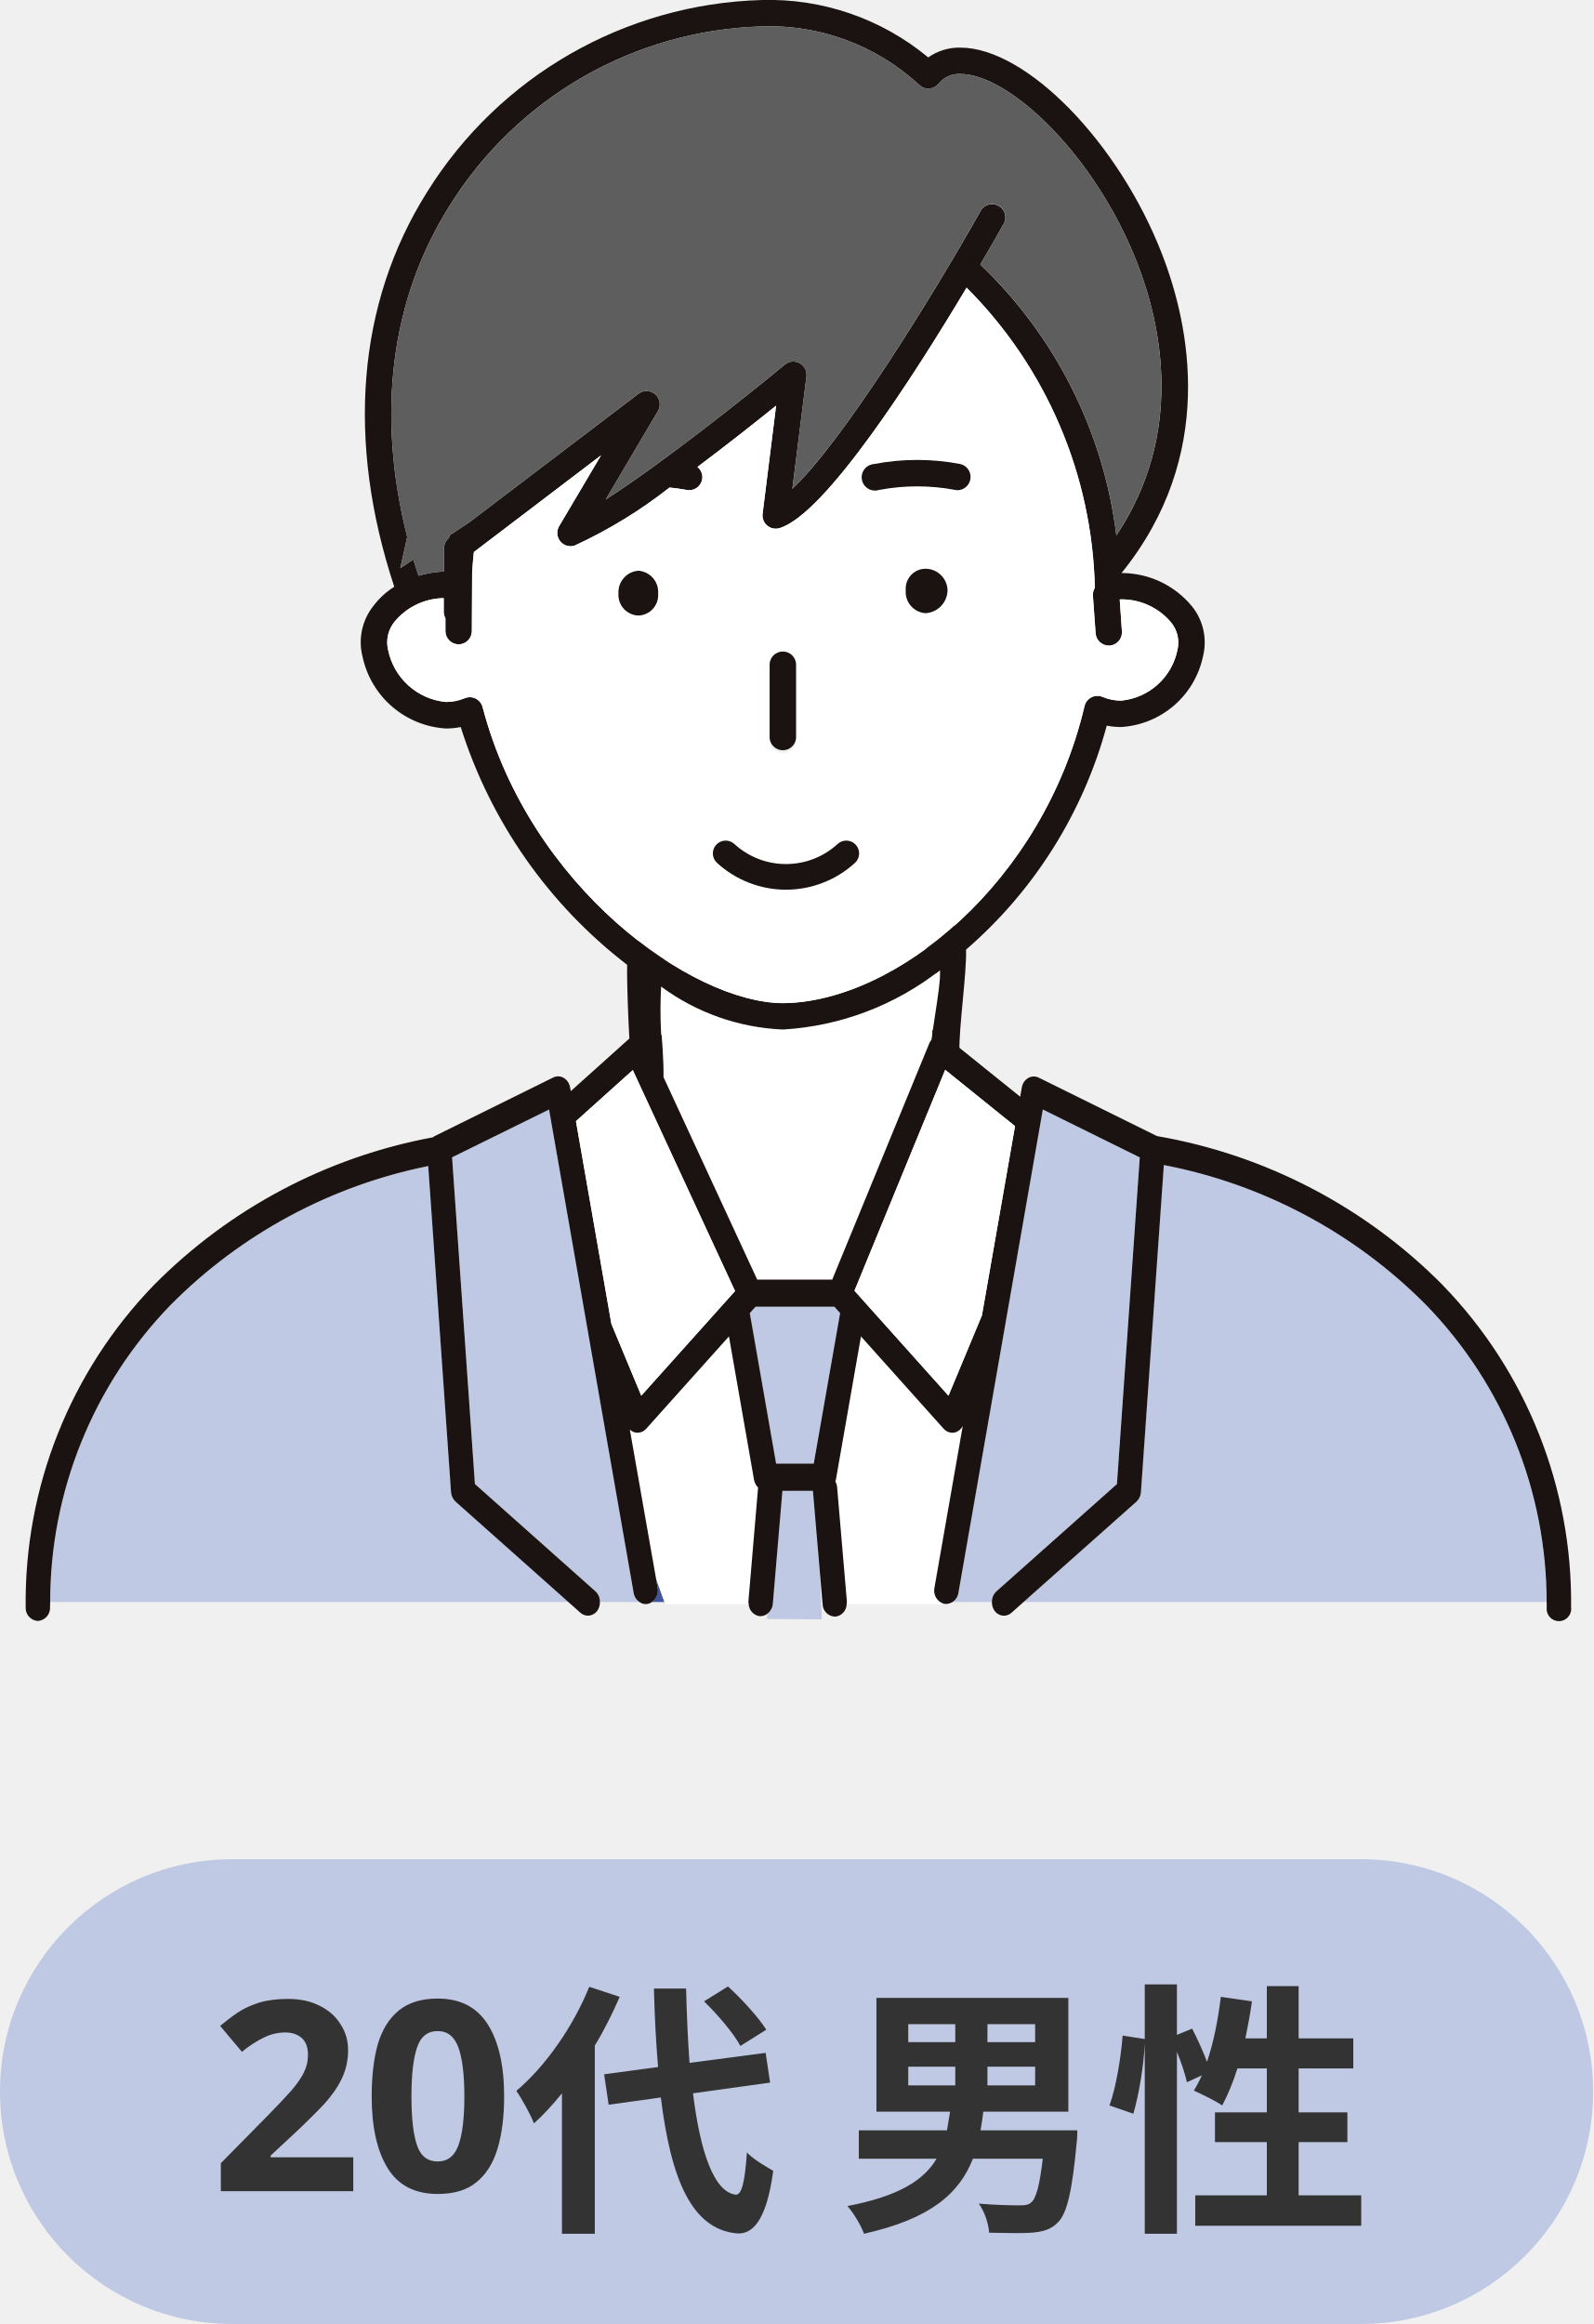
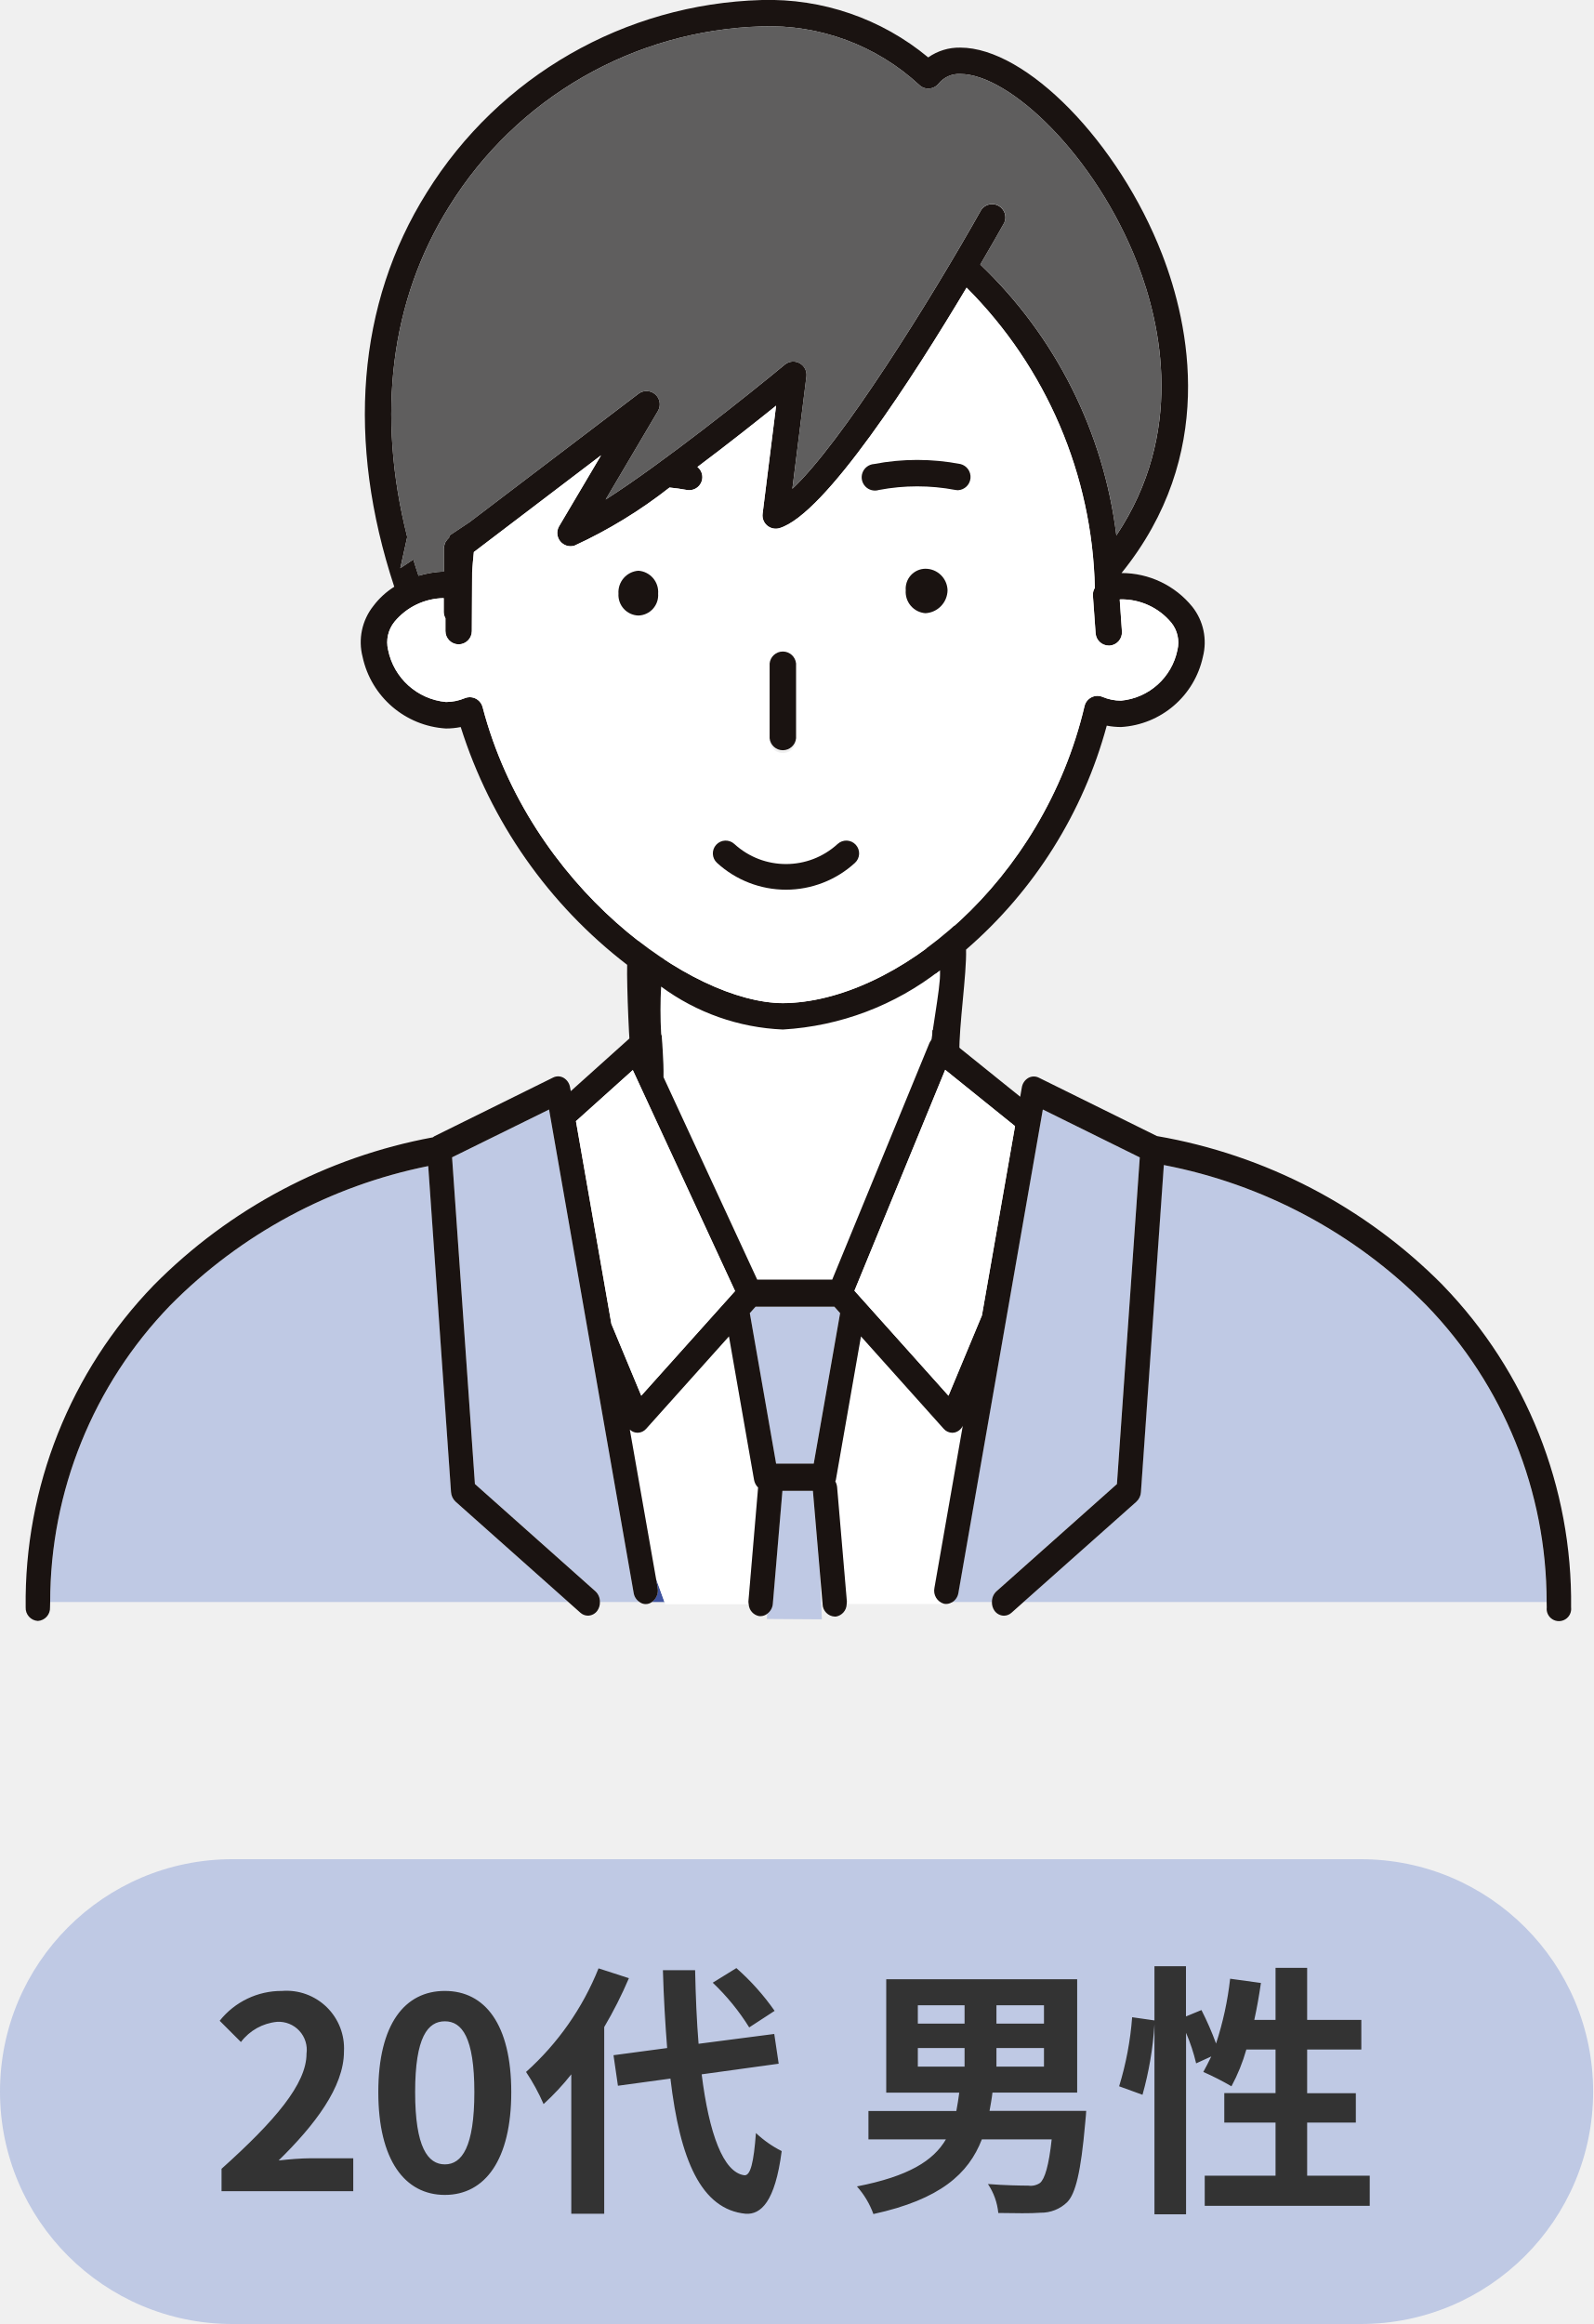
<svg xmlns="http://www.w3.org/2000/svg" width="71.99" height="104.999" viewBox="0 0 71.99 104.999">
  <defs>
    <clipPath id="clip-path">
      <rect id="長方形_117" data-name="長方形 117" width="38.145" height="49.45" fill="none" />
    </clipPath>
  </defs>
  <g id="グループ_1489" data-name="グループ 1489" transform="translate(-255.59 -2873)">
    <g id="グループ_1422" data-name="グループ 1422" transform="translate(-11931.637 5452.293)">
      <g id="グループ_340" data-name="グループ 340" transform="translate(12188.387 -2579.292)">
        <g id="グループ_334" data-name="グループ 334" transform="translate(0 41.066)">
          <g id="グループ_337" data-name="グループ 337" transform="translate(0 0)">
            <path id="パス_976" data-name="パス 976" d="M42.37,67.283h3.392l4.821-10.734c.034-.083-.06-4.1,0-4.16-.023-1.106-11.086,1.364-12.961,0-.035,1.5.542,4.339.514,5.747Z" transform="translate(-9.315 -50.541)" fill="#fff" />
            <path id="パス_977" data-name="パス 977" d="M58.977,84.842l5.449-4.849,1.032-14.76-4.381-2.163L57.254,84.916a.6.6,0,0,1-.265.407h1.789a.639.639,0,0,1,.2-.482" transform="translate(-15.116 -54.011)" fill="#bfc9e4" />
            <path id="パス_978" data-name="パス 978" d="M34.431,84.916,30.608,63.068l-4.381,2.164,1.032,14.76,5.449,4.849a.634.634,0,0,1,.2.482H34.7a.6.6,0,0,1-.268-.407" transform="translate(-6.957 -54.011)" fill="#bfc9e4" />
            <path id="パス_979" data-name="パス 979" d="M79.571,72.467A22.731,22.731,0,0,0,67.7,66.129L66.668,80.905a.637.637,0,0,1-.206.434l-5.095,4.534H85a19.286,19.286,0,0,0-5.429-13.407" transform="translate(-16.277 -54.56)" fill="#bfc9e4" />
            <path id="パス_980" data-name="パス 980" d="M19.623,80.915l-1.03-14.728A22.7,22.7,0,0,0,6.936,72.476,19.279,19.279,0,0,0,1.508,85.884H24.924l-5.1-4.535a.645.645,0,0,1-.206-.433" transform="translate(-0.4 -54.571)" fill="#bfc9e4" />
            <path id="パス_981" data-name="パス 981" d="M38.769,89.315a.636.636,0,0,1-.263.642h.575l-.386-1.067Z" transform="translate(-10.214 -58.645)" fill="#4054a0" />
            <path id="パス_982" data-name="パス 982" d="M54.263,86.923,55.545,79.6a.55.55,0,0,1-.375.305.472.472,0,0,1-.1.01.525.525,0,0,1-.39-.181l-3.738-4.173-1.134,6.481a.517.517,0,0,1-.024.072.644.644,0,0,1,.081.257l.442,5.178a.611.611,0,0,1-.01.11h4.722l.029-.082a.5.5,0,0,1-.352.066.617.617,0,0,1-.435-.722" transform="translate(-13.206 -56.254)" fill="#fff" />
            <path id="パス_983" data-name="パス 983" d="M48.85,88.681l.057,1.336h.057Z" transform="translate(-12.957 -58.608)" fill="#fff" />
            <path id="パス_984" data-name="パス 984" d="M42.517,87.533l.438-5.141a.629.629,0,0,1-.183-.347l-1.134-6.481L37.9,79.737a.523.523,0,0,1-.389.181.484.484,0,0,1-.1-.01.519.519,0,0,1-.251-.133L38.338,86.5l.386,1.067.035.1h3.771a.579.579,0,0,1-.012-.129" transform="translate(-9.857 -56.254)" fill="#fff" />
            <path id="パス_985" data-name="パス 985" d="M47.984,87.853l-.323-3.784H46.284l-.435,5.108a.616.616,0,0,1-.253.449l-.01.233,2.484.016-.029-.685Z" transform="translate(-12.091 -57.78)" fill="#bfc9e4" />
            <path id="パス_986" data-name="パス 986" d="M48.613,74.223l-.259-.29H44.791l-.259.29,1.189,6.8h1.7Z" transform="translate(-11.812 -55.961)" fill="#bfc9e4" />
            <path id="パス_987" data-name="パス 987" d="M64.043,228.942A23.881,23.881,0,0,0,51.12,222.2l-5.342-2.64a.506.506,0,0,0-.478.017.61.61,0,0,0-.286.428l-.073.418-2.857-2.3c-.032-1.521-.066-3.123-.1-4.609,2.6-2.488-17.128-1.842-14.147.708-.027,1.136-.052,2.316-.076,3.466-.01,0-.018-.012-.027-.014a.5.5,0,0,0-.459.123l-2.643,2.373L24.6,220a.612.612,0,0,0-.286-.428.5.5,0,0,0-.478-.017l-5.368,2.653a.608.608,0,0,0-.069.049,23.84,23.84,0,0,0-12.612,6.682A20.574,20.574,0,0,0,0,243.49a.587.587,0,0,0,.55.617h0a.587.587,0,0,0,.551-.615c0-.082,0-.161.006-.241a19.281,19.281,0,0,1,5.429-13.407,22.7,22.7,0,0,1,11.655-6.289l1.03,14.728a.649.649,0,0,0,.206.435l5.095,4.533.542.482a.512.512,0,0,0,.342.135.53.53,0,0,0,.431-.231.653.653,0,0,0,.112-.385.634.634,0,0,0-.2-.482L20.3,237.92l-1.032-14.76L23.651,221l3.824,21.847a.6.6,0,0,0,.268.407.459.459,0,0,0,.55,0,.635.635,0,0,0,.264-.642l-.074-.424L27.3,235.46a.505.505,0,0,0,.251.133.487.487,0,0,0,.1.011.523.523,0,0,0,.389-.181l3.74-4.173,1.134,6.481a.632.632,0,0,0,.183.347l-.437,5.142a.588.588,0,0,0,.012.129.579.579,0,0,0,.484.542c.018,0,.035,0,.053,0a.5.5,0,0,0,.3-.108.614.614,0,0,0,.253-.449l.434-5.107h1.377l.324,3.784.114,1.336v.006a.579.579,0,0,0,.548.557l.054,0a.583.583,0,0,0,.486-.561.62.62,0,0,0,.01-.111l-.442-5.177a.652.652,0,0,0-.081-.258.531.531,0,0,0,.025-.071l1.134-6.481,3.738,4.173a.526.526,0,0,0,.39.181.475.475,0,0,0,.1-.011.553.553,0,0,0,.374-.305l-1.281,7.322a.616.616,0,0,0,.435.721.5.5,0,0,0,.352-.066c.01-.006.02-.008.029-.014a.6.6,0,0,0,.265-.407L45.963,221l4.381,2.163-1.032,14.76-5.449,4.849a.639.639,0,0,0-.2.482.658.658,0,0,0,.112.385.533.533,0,0,0,.431.231.514.514,0,0,0,.343-.135l.541-.482,5.1-4.533a.639.639,0,0,0,.206-.435l1.035-14.776a22.729,22.729,0,0,1,11.869,6.339,19.282,19.282,0,0,1,5.429,13.406c0,.08.005.159.005.241a.554.554,0,1,0,1.1,0,20.573,20.573,0,0,0-5.788-14.547M43.212,230.3,41.7,233.931l-4.249-4.744,4.1-9.98,3.156,2.544ZM35.611,237h-1.7l-1.189-6.8.259-.29h3.563l.259.29ZM24.866,221.529l2.569-2.308,4.62,9.981-4.236,4.73-1.35-3.244Zm16.281-7.823c.026,1.1-.2,2.99-.173,4.1a.615.615,0,0,0-.144.211l-4.383,10.668H33.056l-4.234-9.147c.028-1.409-.309-3.815-.275-5.318" transform="translate(0 -211.939)" fill="#1a1311" />
            <path id="パス_988" data-name="パス 988" d="M41.033,70.886,36.412,60.9l-2.569,2.308,1.6,9.16,1.35,3.243Z" transform="translate(-8.977 -53.623)" fill="#fff" />
            <path id="パス_989" data-name="パス 989" d="M58.227,63.432l-3.156-2.544-4.1,9.981,4.249,4.743,1.511-3.628Z" transform="translate(-13.52 -53.62)" fill="#fff" />
          </g>
        </g>
        <g id="グループ_339" data-name="グループ 339" transform="translate(15.137 0)">
          <g id="グループ_338" data-name="グループ 338" clip-path="url(#clip-path)">
            <path id="パス_998" data-name="パス 998" d="M16.153,45.066c1-.1,1.992-.166,2.985-.207,1.091-.312,2.191-.594,3.311-.8.963-.214,1.935-.4,2.917-.538-.02-.885-.042-1.78-.065-2.654a12.722,12.722,0,0,1-7.107,2.689h-.006a11.364,11.364,0,0,1-5.86-2.1q-.029,1.118-.054,2.223c1.322.406,2.61.877,3.88,1.385" transform="translate(0.889 2.959)" fill="#fff" />
            <path id="パス_999" data-name="パス 999" d="M.574,27.377a2.636,2.636,0,0,0-.486,2.3,4.108,4.108,0,0,0,3.766,3.236,3.41,3.41,0,0,0,.668-.066A21.829,21.829,0,0,0,12.043,43.59c-.024.888.1,3.99.19,4.283a.615.615,0,0,0,.535-.346c.195-.532.524.053.809.14a3.641,3.641,0,0,0,0-.988,19.488,19.488,0,0,1,0-2.106,9.968,9.968,0,0,0,5.5,1.94h.006a12.722,12.722,0,0,0,7.107-2.689c.024.874-.483,3.163-.463,4.048.293-.043.663.035.958,0,.1-.035.269-.313.372-.346-.027-1.131.332-3.538.3-4.623a20.419,20.419,0,0,0,6.358-10.119,3.421,3.421,0,0,0,.649.062,4.029,4.029,0,0,0,3.695-3.172,2.6,2.6,0,0,0-.477-2.261,4.117,4.117,0,0,0-3.2-1.524c4.308-5.325,3.081-11.184,1.835-14.4-1.96-5.062-6.138-9.339-9.122-9.339a2.44,2.44,0,0,0-1.448.443A11.265,11.265,0,0,0,18.118,0,18.425,18.425,0,0,0,2.992,8.691C-.167,13.725-.65,19.942,1.519,26.509a3.519,3.519,0,0,0-.945.868M4,9.326A17.206,17.206,0,0,1,18.118,1.193a9.961,9.961,0,0,1,7.119,2.639.585.585,0,0,0,.45.168.6.6,0,0,0,.428-.22,1.183,1.183,0,0,1,.981-.438c2.214,0,6.11,3.668,8.01,8.576,1.072,2.767,2.128,7.657-.957,12.273A20.348,20.348,0,0,0,28,11.95c.489-.835.87-1.5,1.086-1.891a.6.6,0,0,0-1.039-.586c-2.339,4.157-6.339,10.552-8.539,12.61L20.146,17a.6.6,0,0,0-.973-.533c-1.64,1.358-5.556,4.476-8.1,6.1l2.369-4.01a.6.6,0,0,0-.874-.779L4.93,23.582l-.921.614C4,24.227,4,24.258,4,24.291l-.006,0c-.011.009-.016.021-.027.03a.538.538,0,0,0-.079.091.516.516,0,0,0-.062.092.477.477,0,0,0-.035.1.591.591,0,0,0-.024.121c0,.013-.009.025-.009.039v1.056a4.747,4.747,0,0,0-1.142.191c-.08-.245-.163-.491-.236-.735l-.588.393.313-1.41C.71,18.74,1.337,13.572,4,9.326M1.531,28.088a2.944,2.944,0,0,1,2.224-1.065v.63a.583.583,0,0,0,.077.278l0,.581a.6.6,0,0,0,.593.6h0a.6.6,0,0,0,.6-.593l.013-2.666c.024-.306.044-.612.078-.912l5.749-4.371-1.9,3.211a.6.6,0,0,0,.7.87,21.455,21.455,0,0,0,4.293-2.624c.26.027.518.06.776.109a.572.572,0,0,0,.113.011.6.6,0,0,0,.584-.485.586.586,0,0,0-.212-.565c1.366-1.025,2.667-2.054,3.555-2.769l-.611,4.888a.6.6,0,0,0,.763.646c2.06-.619,6.071-6.874,8.455-10.866A19.8,19.8,0,0,1,33.178,26.56a.574.574,0,0,0-.088.336l.123,1.72a.6.6,0,0,0,.594.553h.044a.6.6,0,0,0,.552-.638l-.1-1.445.047-.006a2.909,2.909,0,0,1,2.278,1.047,1.429,1.429,0,0,1,.283,1.238,2.874,2.874,0,0,1-2.55,2.29,2.152,2.152,0,0,1-.836-.169.6.6,0,0,0-.812.413c-1.876,7.984-8.562,13.386-13.632,13.424C14.967,45.3,7.64,40.088,5.51,31.945a.6.6,0,0,0-.312-.384.6.6,0,0,0-.493-.017,2.2,2.2,0,0,1-.85.172A2.953,2.953,0,0,1,1.24,29.36a1.472,1.472,0,0,1,.292-1.272" transform="translate(0 0)" fill="#1a1311" />
            <path id="パス_1000" data-name="パス 1000" d="M19,44.442C24.066,44.4,30.752,39,32.628,31.019a.6.6,0,0,1,.811-.413,2.158,2.158,0,0,0,.838.171,2.873,2.873,0,0,0,2.549-2.291,1.429,1.429,0,0,0-.282-1.238A2.919,2.919,0,0,0,34.266,26.2c-.015,0-.032.005-.048.006l.1,1.445a.6.6,0,0,1-.552.638h-.043a.6.6,0,0,1-.594-.553l-.124-1.72a.585.585,0,0,1,.089-.336A19.809,19.809,0,0,0,27.3,12.117c-2.384,3.992-6.395,10.247-8.455,10.866a.6.6,0,0,1-.557-.117.594.594,0,0,1-.206-.529l.61-4.888c-.888.715-2.188,1.744-3.554,2.769a.589.589,0,0,1-.373,1.05.507.507,0,0,1-.113-.011c-.257-.048-.517-.083-.775-.109a21.523,21.523,0,0,1-4.294,2.625.6.6,0,0,1-.7-.871l1.9-3.211L5.034,24.063c-.035.3-.056.606-.078.912L4.943,27.64a.6.6,0,0,1-.6.593h0a.6.6,0,0,1-.594-.6l0-.581a.582.582,0,0,1-.077-.277v-.631A2.946,2.946,0,0,0,1.451,27.21a1.471,1.471,0,0,0-.292,1.273,2.953,2.953,0,0,0,2.614,2.355,2.224,2.224,0,0,0,.852-.172.577.577,0,0,1,.227-.045.6.6,0,0,1,.577.445C7.558,39.211,14.886,44.427,19,44.442m5.555-18.653a.9.9,0,0,1,.888-.972,1,1,0,0,1,1,.972,1.054,1.054,0,0,1-1,1.036.963.963,0,0,1-.888-1.036M19.593,29.1v3.38a.6.6,0,1,1-1.193,0V29.1a.6.6,0,0,1,1.193,0m.154,12.423c-1.327,0-2.96-1.1-3.569-4.175a.593.593,0,0,1,.061-.379c-.108-.061-.224-.11-.33-.178a.6.6,0,1,1,.639-1.007,5.832,5.832,0,0,0,6.22,0,.6.6,0,1,1,.639,1.007c-.06.039-.127.065-.189.1a.593.593,0,0,1,.1.455c-.608,3.078-2.241,4.175-3.567,4.175m3.367-21.435a10.4,10.4,0,0,1,3.906,0,.6.6,0,0,1-.11,1.182.507.507,0,0,1-.113-.011,9.3,9.3,0,0,0-3.461,0,.591.591,0,0,1-.7-.473.6.6,0,0,1,.475-.7M12.47,24.907a.963.963,0,0,1,.891,1.035.9.9,0,1,1-1.794,0,.973.973,0,0,1,.9-1.035" transform="translate(0.081 0.877)" fill="#fff" />
            <path id="パス_1001" data-name="パス 1001" d="M20.964,35.722a6.773,6.773,0,0,1-4.623.071c.428,1.726,1.306,2.827,2.3,2.827s1.9-1.132,2.32-2.9" transform="translate(1.184 2.587)" fill="#fff" />
            <path id="パス_1002" data-name="パス 1002" d="M23.856,25.968a1.054,1.054,0,0,0,1-1.036,1,1,0,0,0-1-.972.9.9,0,0,0-.888.972.962.962,0,0,0,.888,1.036" transform="translate(1.664 1.735)" fill="#1a1311" />
            <path id="パス_1003" data-name="パス 1003" d="M11.764,26.068a.921.921,0,0,0,.891-.989.963.963,0,0,0-.891-1.035.973.973,0,0,0-.9,1.035.93.93,0,0,0,.9.989" transform="translate(0.787 1.741)" fill="#1a1311" />
            <path id="パス_1004" data-name="パス 1004" d="M17.233,27.991v3.38a.6.6,0,0,0,1.194,0v-3.38a.6.6,0,0,0-1.194,0" transform="translate(1.248 1.984)" fill="#1a1311" />
            <path id="パス_1005" data-name="パス 1005" d="M21.885,20.733a9.245,9.245,0,0,1,3.46,0,.572.572,0,0,0,.113.011.6.6,0,0,0,.11-1.182,10.362,10.362,0,0,0-3.907,0,.6.6,0,1,0,.224,1.171" transform="translate(1.534 1.403)" fill="#1a1311" />
            <path id="パス_1006" data-name="パス 1006" d="M2.284,25.2c.072.243.156.49.235.735a4.764,4.764,0,0,1,1.143-.191V24.689c0-.014.006-.026.008-.039a.529.529,0,0,1,.025-.121.542.542,0,0,1,.034-.1.516.516,0,0,1,.062-.092.544.544,0,0,1,.08-.091c.01-.009.015-.021.026-.03l.006,0c0-.032.006-.063.011-.094l.922-.615L12.47,17.7a.6.6,0,0,1,.875.779l-2.369,4.01c2.547-1.623,6.464-4.741,8.1-6.1a.6.6,0,0,1,.973.533L19.416,22c2.2-2.058,6.2-8.453,8.538-12.61a.6.6,0,0,1,1.04.586c-.218.387-.6,1.055-1.086,1.891a20.341,20.341,0,0,1,6.147,12.242c3.084-4.616,2.029-9.506.958-12.273-1.9-4.909-5.8-8.576-8.011-8.576a1.185,1.185,0,0,0-.981.438.6.6,0,0,1-.428.22.588.588,0,0,1-.45-.168,9.959,9.959,0,0,0-7.118-2.639A17.21,17.21,0,0,0,3.908,9.245C1.243,13.491.617,18.659,2.01,24.184L1.7,25.595Z" transform="translate(0.093 0.08)" fill="#5f5e5e" />
            <path id="パス_1007" data-name="パス 1007" d="M22.335,35.754a.6.6,0,0,0-.1-.455c.062-.036.129-.063.19-.1a.6.6,0,0,0-.64-1.007,5.832,5.832,0,0,1-6.22,0,.6.6,0,0,0-.639,1.007c.107.068.222.117.33.178a.587.587,0,0,0-.06.379c.608,3.078,2.242,4.176,3.568,4.176s2.96-1.1,3.568-4.176m-3.568,2.982c-1,0-1.875-1.1-2.3-2.827a6.77,6.77,0,0,0,4.622-.071c-.421,1.766-1.309,2.9-2.32,2.9" transform="translate(1.061 2.469)" fill="#1a1311" />
          </g>
        </g>
      </g>
      <g id="グループ_344" data-name="グループ 344" transform="translate(12217.11 -2543.899)">
        <path id="パス_1009" data-name="パス 1009" d="M5.627-1.249c1.47,0,4.094-1.37,5.167-.521,1.046.825.46,2.752.46,3.742,0,1.878-2.519,3.4-5.627,3.4S0,3.851,0,1.972A4.483,4.483,0,0,1,1.615-1.77C2.5-2.392,4.3-1.249,5.627-1.249Z" transform="translate(0 2.047)" fill="#fff" />
        <path id="パス_1008" data-name="パス 1008" d="M33.234,52.136a4.623,4.623,0,0,0,3.116-1.211.579.579,0,1,0-.78-.857,3.455,3.455,0,0,1-4.671,0,.579.579,0,0,0-.78.857,4.622,4.622,0,0,0,3.115,1.211" transform="translate(-27.601 -47.333)" fill="#1a1311" />
      </g>
    </g>
    <g id="グループ_1423" data-name="グループ 1423" transform="translate(-923.41 -1008.709)">
      <g id="グループ_263" data-name="グループ 263" transform="translate(1179 3965.708)">
        <rect id="長方形_85" data-name="長方形 85" width="71.99" height="21" rx="10.5" transform="translate(0)" fill="#bfc9e4" />
-         <text id="_20代_男性" data-name="20代 男性" transform="translate(9.495 15)" fill="#333" font-size="12" font-family="SourceHanSansJP-Bold, Source Han Sans JP" font-weight="700">
-           <tspan x="0" y="0">20代 男性</tspan>
-         </text>
+         <path id="パス_1794" data-name="パス 1794" d="M.516,0H6.468V-1.488H4.548c-.42,0-1.008.048-1.452.1C4.716-2.976,6.048-4.7,6.048-6.312a2.6,2.6,0,0,0-2.8-2.736A3.565,3.565,0,0,0,.432-7.7l.96.96a2.323,2.323,0,0,1,1.632-.912,1.268,1.268,0,0,1,1.332,1.44c0,1.368-1.428,3.036-3.84,5.2ZM10.608.168c1.812,0,3-1.584,3-4.644s-1.188-4.572-3-4.572S7.6-7.548,7.6-4.476,8.8.168,10.608.168Zm0-1.38c-.768,0-1.344-.768-1.344-3.264s.576-3.2,1.344-3.2,1.332.72,1.332,3.2S11.376-1.212,10.608-1.212Zm14.9-6.936a10.839,10.839,0,0,0-1.728-1.932l-1.068.66A10.21,10.21,0,0,1,24.36-7.4Zm-7.956-1.92a12.543,12.543,0,0,1-3.276,4.68,9.165,9.165,0,0,1,.792,1.452A11.307,11.307,0,0,0,16.32-5.28v6.3h1.488V-7.416a19.065,19.065,0,0,0,1.116-2.208ZM25.692-5.76l-.2-1.344-3.42.444c-.084-1.02-.132-2.148-.156-3.324H20.46c.036,1.26.108,2.436.192,3.516l-2.424.324.2,1.38L20.8-5.088c.432,3.66,1.38,5.916,3.408,6.108.672.036,1.32-.516,1.62-2.832a4.91,4.91,0,0,1-1.164-.816C24.564-1.3,24.42-.7,24.144-.72c-.96-.12-1.6-1.9-1.932-4.56Zm6.288-.708h2.112v.84H31.98Zm0-1.932h2.112v.828H31.98Zm5.7.828H35.532V-8.4H37.68Zm0,1.944H35.532v-.84H37.68Zm-2.46,2c.048-.276.1-.54.132-.828H39.18V-9.576H30.552v5.124h3.3c-.036.288-.084.564-.132.828H29.748V-2.34h3.5c-.564.96-1.68,1.668-4.02,2.124a3.83,3.83,0,0,1,.744,1.248c3.024-.66,4.3-1.824,4.9-3.372h3.156C37.9-1.152,37.716-.552,37.5-.372a.754.754,0,0,1-.528.12c-.324,0-1.08-.012-1.824-.072A2.829,2.829,0,0,1,35.616.984c.756.012,1.488.024,1.908-.012A1.687,1.687,0,0,0,38.724.5c.384-.384.624-1.368.816-3.552.024-.192.048-.576.048-.576ZM49.572-.7V-3.1h2.2V-4.428h-2.2V-6.4H52.02V-7.74H49.572v-2.352H48.144V-7.74h-.96c.12-.54.216-1.1.3-1.668L46.092-9.6a14.524,14.524,0,0,1-.636,2.928,13.759,13.759,0,0,0-.66-1.512l-.7.288v-2.268H42.672v2.448L41.664-7.86a14.262,14.262,0,0,1-.588,3.12l1.056.384a15.292,15.292,0,0,0,.54-3.18v8.58H44.1v-8.2a8.344,8.344,0,0,1,.456,1.38l.684-.312c-.12.252-.24.48-.36.7a12.619,12.619,0,0,1,1.272.648A8.2,8.2,0,0,0,46.824-6.4h1.32v1.968H45.828V-3.1h2.316V-.7h-3.2V.66H52.4V-.7Z" transform="translate(9.495 15)" fill="#333" />
      </g>
    </g>
  </g>
</svg>
